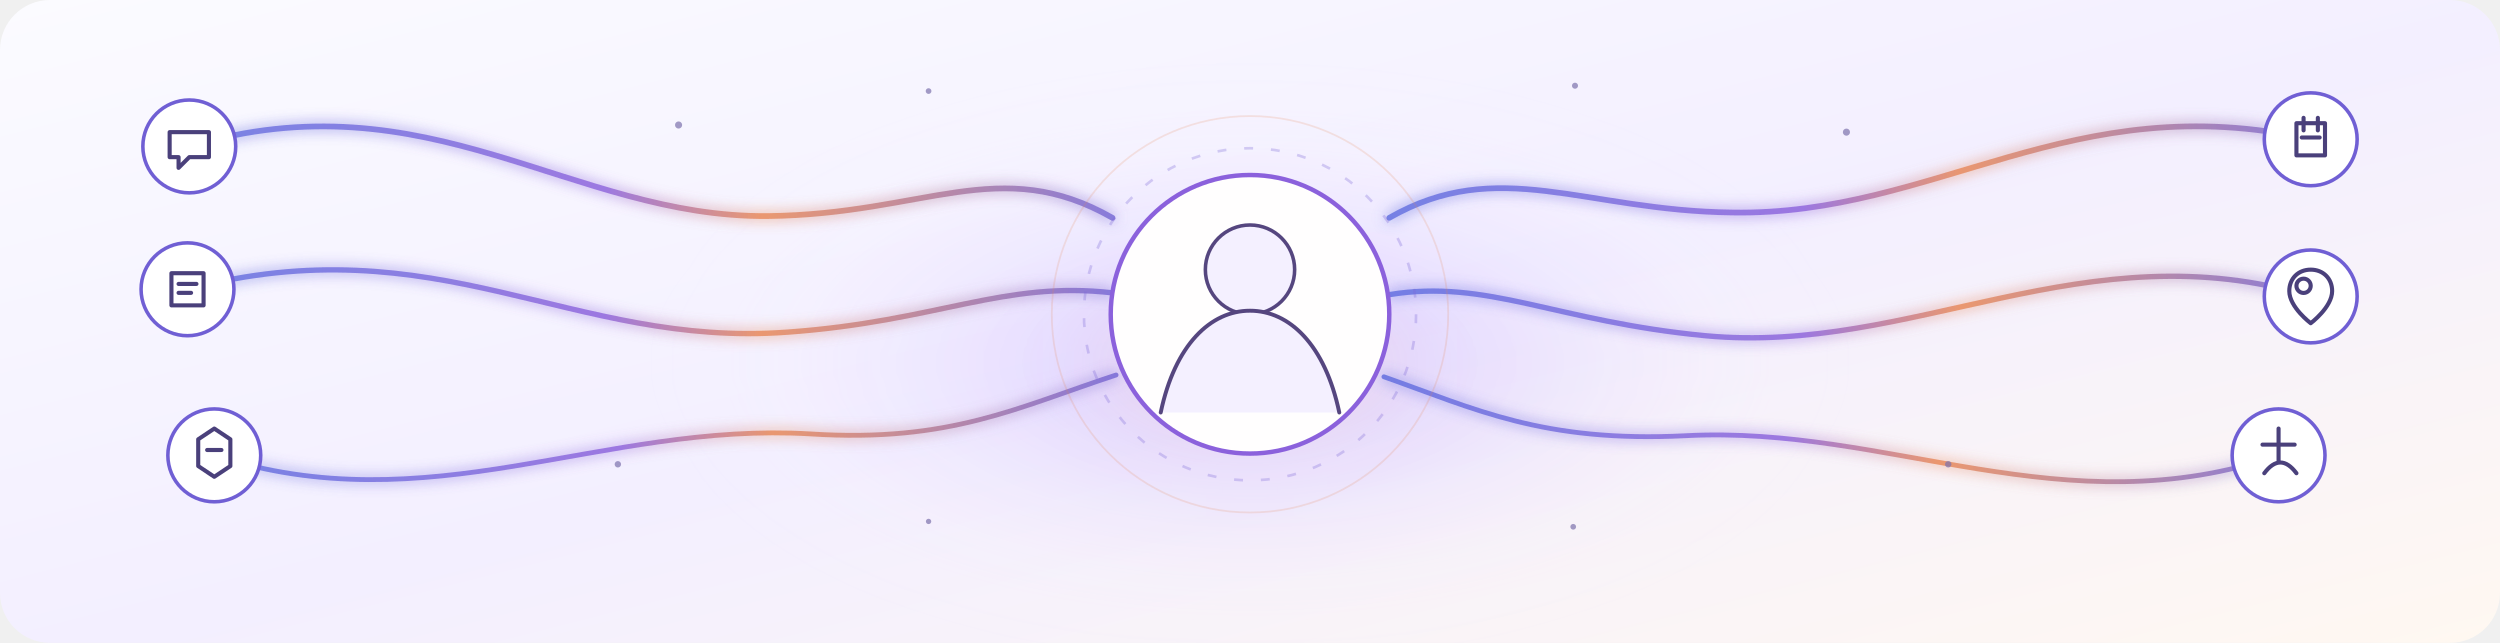
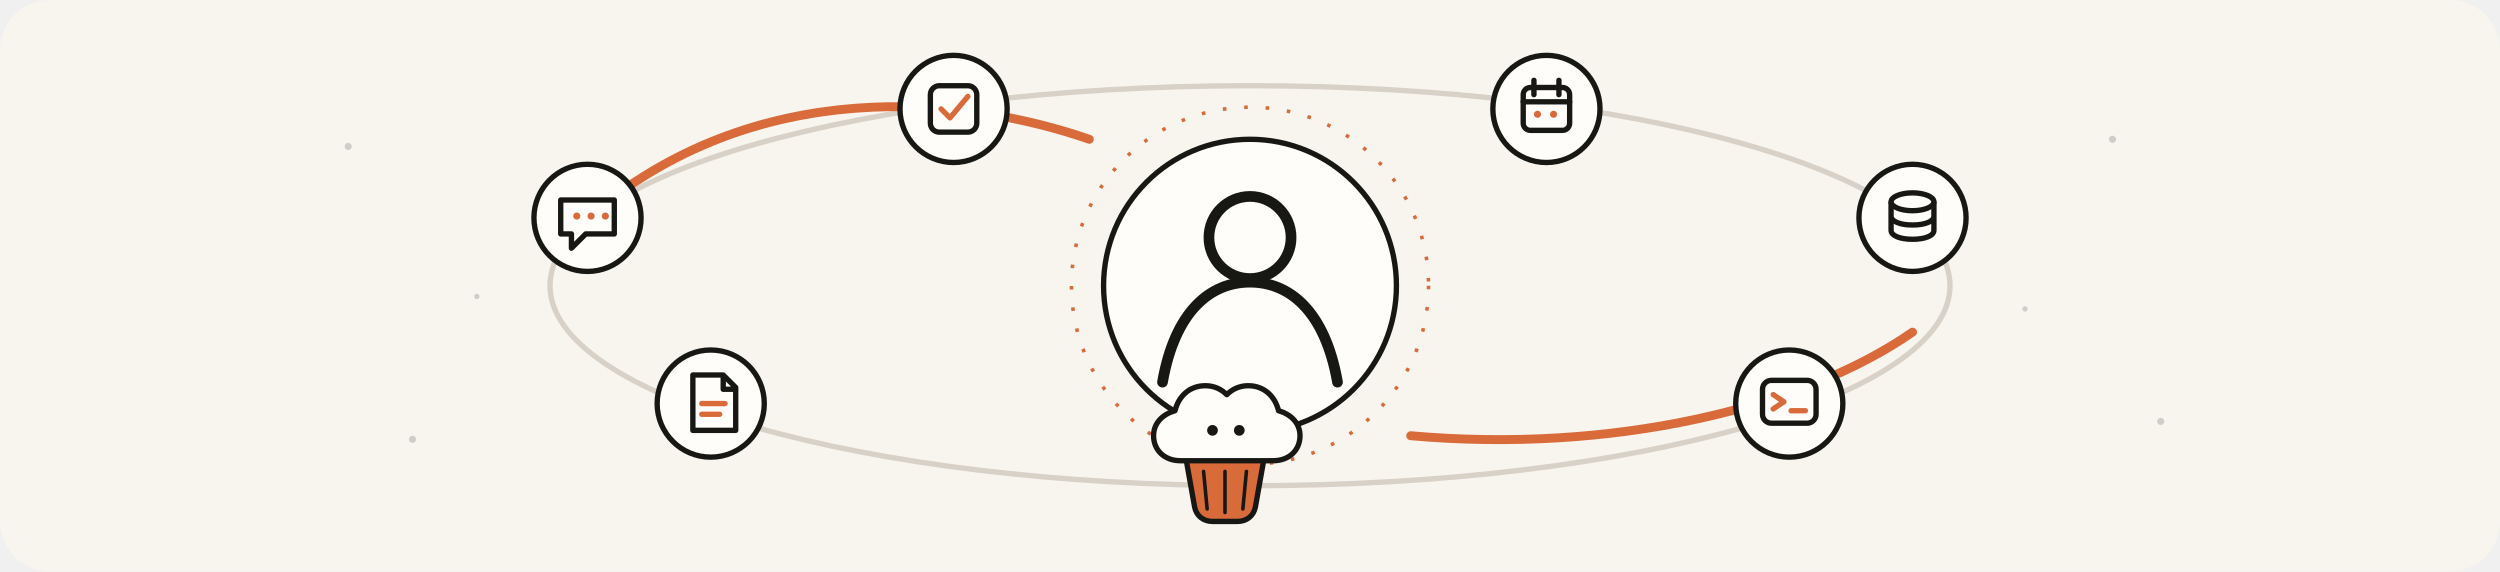
- <svg xmlns="http://www.w3.org/2000/svg" viewBox="0 0 1400 360" role="img" aria-labelledby="title desc">
-   <defs>
-     <linearGradient id="bg" x1="0" y1="0" x2="1" y2="1">
-       <stop offset="0" stop-color="#fbfbff" />
-       <stop offset="0.52" stop-color="#f3efff" />
-       <stop offset="1" stop-color="#fff8f1" />
-     </linearGradient>
-     <radialGradient id="halo" cx="50%" cy="54%" r="45%">
-       <stop offset="0" stop-color="#ffbd8d" stop-opacity="0.48" />
-       <stop offset="0.32" stop-color="#a881ff" stop-opacity="0.20" />
-       <stop offset="1" stop-color="#ffffff" stop-opacity="0" />
-     </radialGradient>
-     <linearGradient id="thread" x1="0" y1="0" x2="1" y2="0">
-       <stop offset="0" stop-color="#5364dc" />
-       <stop offset="0.45" stop-color="#8356d8" />
-       <stop offset="0.62" stop-color="#e77e48" />
-       <stop offset="1" stop-color="#6b5bd0" />
-     </linearGradient>
-     <filter id="glow" x="-40%" y="-40%" width="180%" height="180%">
-       <feGaussianBlur stdDeviation="4" result="blur" />
-       <feMerge>
-         <feMergeNode in="blur" />
-         <feMergeNode in="SourceGraphic" />
-       </feMerge>
-     </filter>
-     <filter id="soft" x="-30%" y="-30%" width="160%" height="160%">
-       <feGaussianBlur stdDeviation="18" />
-     </filter>
-   </defs>
-   <rect width="1400" height="360" rx="28" fill="url(#bg)" />
-   <ellipse cx="700" cy="190" rx="360" ry="165" fill="url(#halo)" filter="url(#soft)" />
-   <g opacity="0.78" stroke="url(#thread)" fill="none" stroke-linecap="round">
-     <path d="M106 82 C240 42 320 122 430 121 C518 120 560 86 623 122" stroke-width="3.2" filter="url(#glow)" />
-     <path d="M105 162 C245 125 320 195 441 186 C525 180 562 157 623 164" stroke-width="3" filter="url(#glow)" />
-     <path d="M120 255 C240 294 337 236 454 243 C532 248 570 228 625 210" stroke-width="2.7" filter="url(#glow)" />
-     <path d="M1294 78 C1160 48 1084 121 970 119 C887 118 839 87 778 122" stroke-width="3.2" filter="url(#glow)" />
-     <path d="M1294 166 C1168 128 1071 199 955 188 C871 180 833 156 778 165" stroke-width="3" filter="url(#glow)" />
-     <path d="M1276 255 C1156 296 1058 238 944 244 C864 248 826 229 775 211" stroke-width="2.7" filter="url(#glow)" />
+ <svg xmlns="http://www.w3.org/2000/svg" viewBox="0 0 1400 320" role="img" aria-labelledby="title desc">
+   <rect width="1400" height="320" rx="28" fill="#F8F5EF" />
+   <ellipse cx="700" cy="160" rx="392" ry="112" fill="none" stroke="#D8D1C7" stroke-width="3" />
+   <path d="M329 122 C423 41 541 54 610 78" fill="none" stroke="#D96A3A" stroke-width="5" stroke-linecap="round" />
+   <path d="M790 244 C902 254 1009 229 1071 186" fill="none" stroke="#D96A3A" stroke-width="5" stroke-linecap="round" />
+   <circle cx="700" cy="160" r="82" fill="#FFFDF9" stroke="#171714" stroke-width="3" />
+   <circle cx="700" cy="133" r="23" fill="none" stroke="#171714" stroke-width="6" />
+   <path d="M651 214 C658 174 678 158 700 158 C722 158 742 174 749 214" fill="none" stroke="#171714" stroke-width="6" stroke-linecap="round" />
+   <circle cx="700" cy="160" r="100" fill="none" stroke="#D96A3A" stroke-width="2" stroke-dasharray="2 10" />
+   <g fill="#FFFDF9" stroke="#171714" stroke-width="3">
+     <circle cx="329" cy="122" r="30" />
+     <circle cx="398" cy="226" r="30" />
+     <circle cx="534" cy="61" r="30" />
+     <circle cx="866" cy="61" r="30" />
+     <circle cx="1002" cy="226" r="30" />
+     <circle cx="1071" cy="122" r="30" />
  </g>
-   <g fill="#ffffff" stroke="#705fd4" stroke-width="2">
-     <circle cx="106" cy="82" r="26" />
-     <circle cx="105" cy="162" r="26" />
-     <circle cx="120" cy="255" r="26" />
-     <circle cx="1294" cy="78" r="26" />
-     <circle cx="1294" cy="166" r="26" />
-     <circle cx="1276" cy="255" r="26" />
+   <path d="M314 112 h30 v19 h-16 l-8 8 v-8 h-6z" fill="none" stroke="#171714" stroke-width="3" stroke-linejoin="round" />
+   <circle cx="323" cy="121" r="2" fill="#D96A3A" />
+   <circle cx="331" cy="121" r="2" fill="#D96A3A" />
+   <circle cx="339" cy="121" r="2" fill="#D96A3A" />
+   <path d="M388 210 h17 l7 7 v24 h-24z M405 210 v8 h8" fill="none" stroke="#171714" stroke-width="3" stroke-linejoin="round" />
+   <path d="M393 226 h13 M393 232 h10" stroke="#D96A3A" stroke-width="3" stroke-linecap="round" />
+   <rect x="521" y="48" width="26" height="26" rx="5" fill="none" stroke="#171714" stroke-width="3" />
+   <path d="M527 61 l5 5 10-12" fill="none" stroke="#D96A3A" stroke-width="3" stroke-linecap="round" stroke-linejoin="round" />
+   <rect x="853" y="49" width="26" height="24" rx="4" fill="none" stroke="#171714" stroke-width="3" />
+   <path d="M853 57 h26 M859 45 v8 M873 45 v8" stroke="#171714" stroke-width="3" stroke-linecap="round" />
+   <circle cx="861" cy="64" r="2" fill="#D96A3A" />
+   <circle cx="870" cy="64" r="2" fill="#D96A3A" />
+   <rect x="987" y="213" width="30" height="24" rx="5" fill="none" stroke="#171714" stroke-width="3" />
+   <path d="M993 221 l6 4-6 4 M1003 230 h8" fill="none" stroke="#D96A3A" stroke-width="3" stroke-linecap="round" stroke-linejoin="round" />
+   <ellipse cx="1071" cy="113" rx="12" ry="5" fill="none" stroke="#171714" stroke-width="3" />
+   <path d="M1059 113 v16 c0 3 5 5 12 5s12-2 12-5v-16 M1059 121 c0 3 5 5 12 5s12-2 12-5" fill="none" stroke="#171714" stroke-width="3" />
+   <g transform="translate(686 249)">
+     <path d="M-22 7 h44 l-5 28 c-1 5-5 8-10 8h-14c-5 0-9-3-10-8z" fill="#D96A3A" stroke="#171714" stroke-width="3" stroke-linejoin="round" />
+     <path d="M-25 9 c-9 0-15-6-15-14 0-7 5-12 12-14 2-8 8-14 17-14 5 0 9 2 12 5 3-3 7-5 12-5 9 0 15 6 17 14 7 2 12 7 12 14 0 8-6 14-15 14z" fill="#FFFDF9" stroke="#171714" stroke-width="3" stroke-linejoin="round" />
+     <circle cx="-7" cy="-8" r="3" fill="#171714" />
+     <circle cx="8" cy="-8" r="3" fill="#171714" />
+     <path d="M-12 15 l2 21 M0 15 v23 M12 15 l-2 21" stroke="#171714" stroke-width="2" stroke-linecap="round" />
  </g>
-   <g stroke="#4a407b" stroke-width="2.3" fill="none" stroke-linecap="round" stroke-linejoin="round">
-     <path d="M95 74 h22 v14 h-11 l-6 6 v-6 h-5z" />
-     <path d="M96 153 h18 v18 H96z M100 159 h10 M100 164 h7" />
-     <path d="M111 246 l9-6 9 6 v15 l-9 6-9-6z M116 252 h8" />
-     <path d="M1286 69 h16 v18 h-16z M1290 66 v7 M1298 66 v7 M1289 77 h10" />
-     <path d="M1294 151 c-7 0-12 5-12 12 0 9 12 18 12 18s12-9 12-18c0-7-5-12-12-12z M1294 160a4 4 0 1 0 0 .1" />
-     <path d="M1267 249 h18 M1276 240 v18 M1268 265 c6-8 12-8 18 0" />
-   </g>
-   <g>
-     <circle cx="700" cy="176" r="78" fill="#fffefe" stroke="#8b61dc" stroke-width="2.5" />
-     <circle cx="700" cy="176" r="93" fill="none" stroke="#7b69d5" stroke-opacity="0.30" stroke-width="1.5" stroke-dasharray="5 10" />
-     <circle cx="700" cy="151" r="25" fill="#f4f0ff" stroke="#55467f" stroke-width="2" />
-     <path d="M650 231 c8-38 28-57 50-57s42 19 50 57" fill="#f4f0ff" stroke="#55467f" stroke-width="2.2" stroke-linecap="round" />
-     <circle cx="700" cy="176" r="111" fill="none" stroke="#e88a55" stroke-opacity="0.18" />
-   </g>
-   <g fill="#7c72ad" opacity="0.70">
-     <circle cx="380" cy="70" r="2" />
-     <circle cx="346" cy="260" r="1.8" />
-     <circle cx="1034" cy="74" r="2" />
-     <circle cx="1091" cy="260" r="1.8" />
-     <circle cx="520" cy="51" r="1.6" />
-     <circle cx="882" cy="48" r="1.7" />
-     <circle cx="520" cy="292" r="1.5" />
-     <circle cx="881" cy="295" r="1.6" />
+   <g fill="#171714" opacity="0.18">
+     <circle cx="195" cy="82" r="2" />
+     <circle cx="231" cy="246" r="2" />
+     <circle cx="1183" cy="78" r="2" />
+     <circle cx="1210" cy="236" r="2" />
+     <circle cx="267" cy="166" r="1.5" />
+     <circle cx="1134" cy="173" r="1.5" />
  </g>
</svg>
